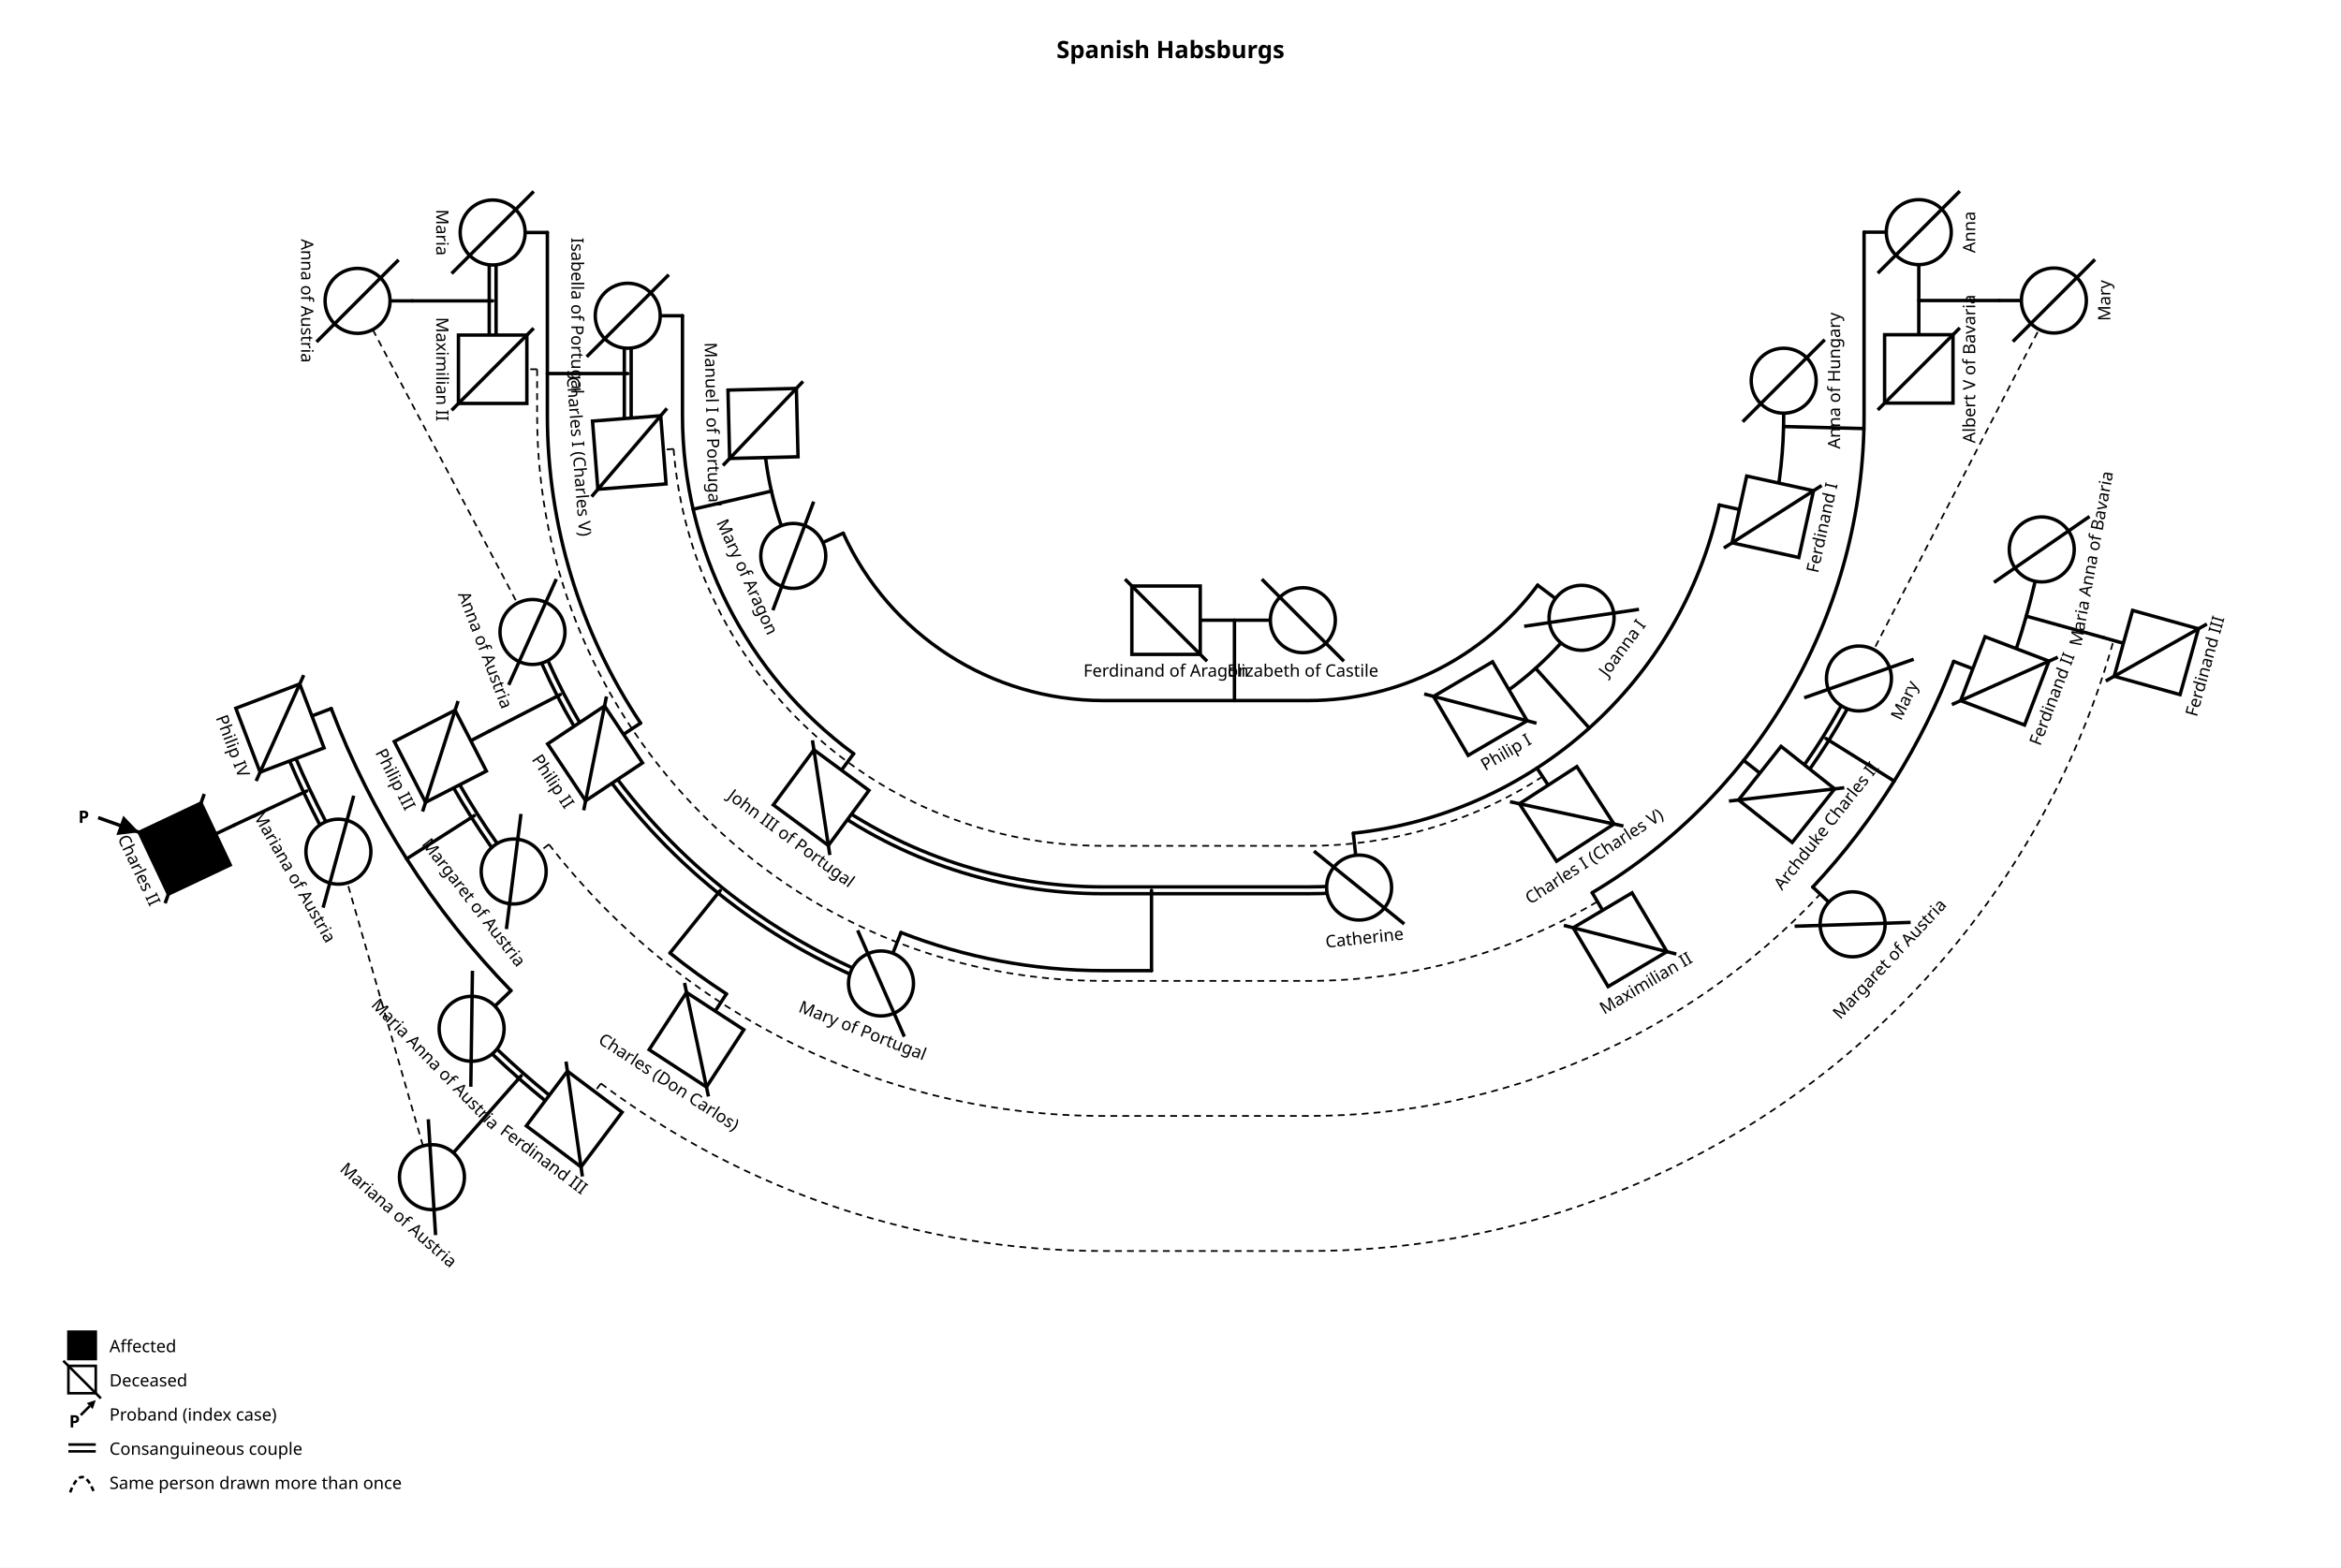
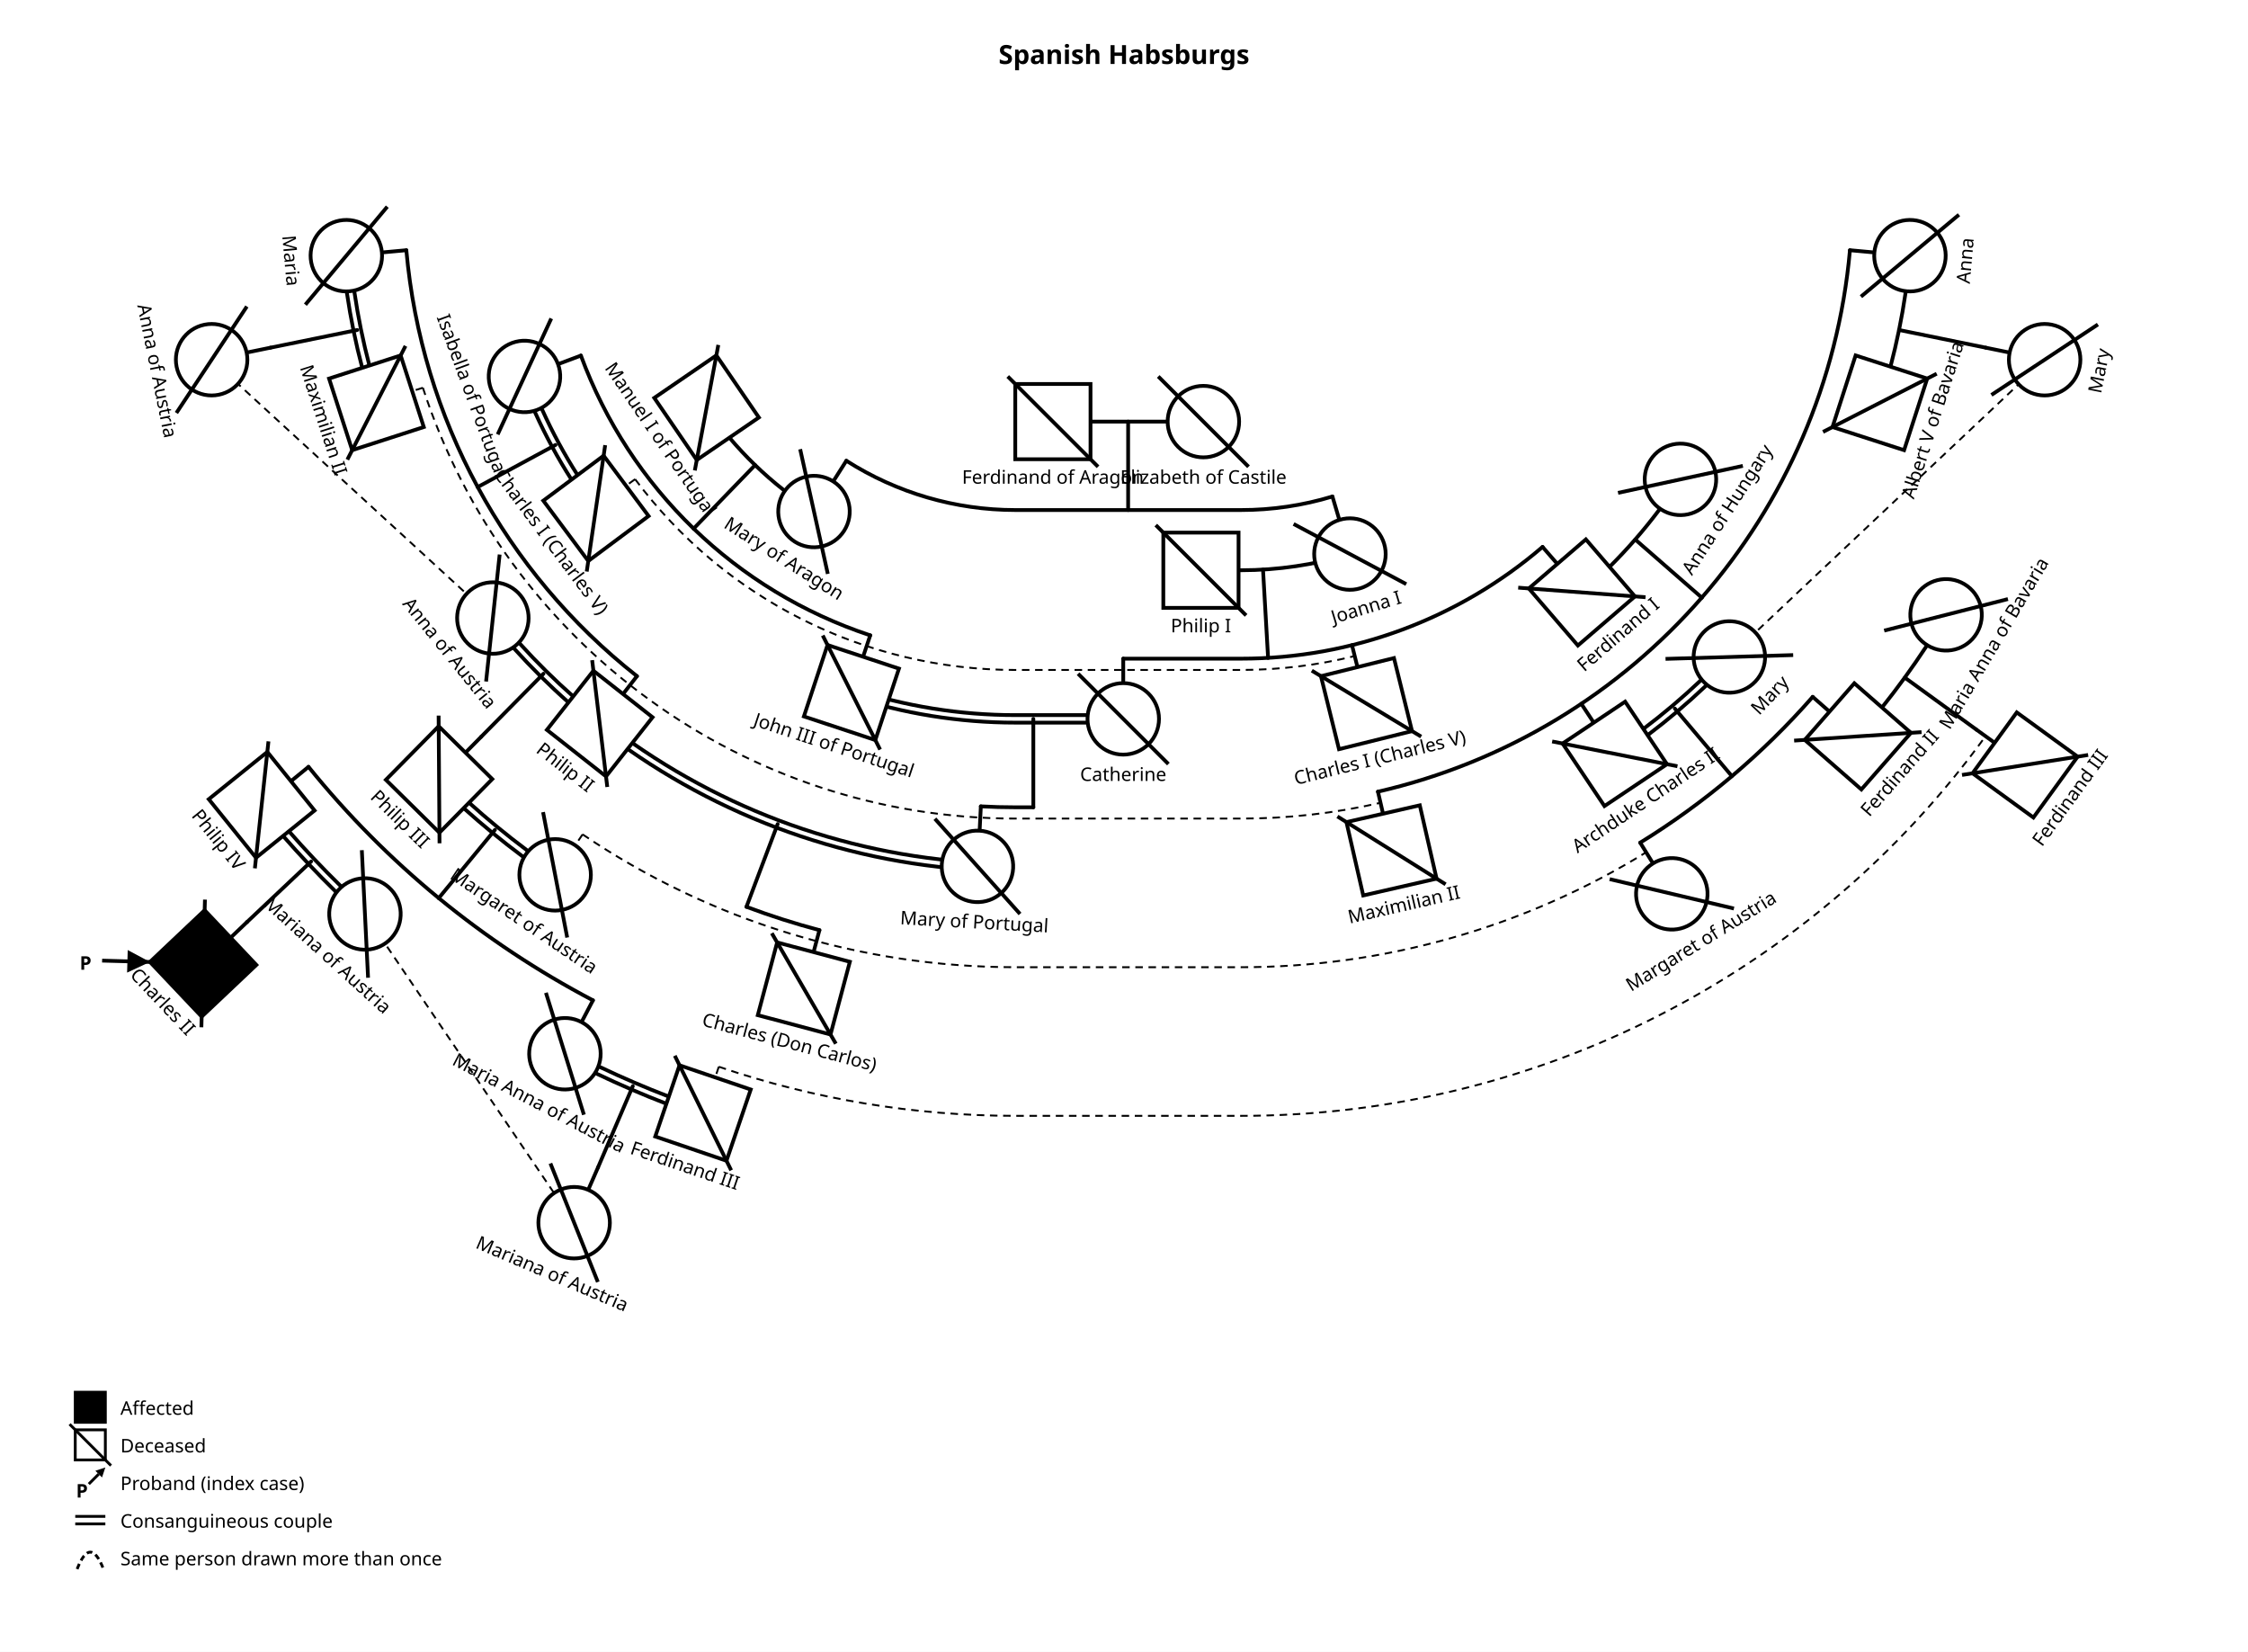
- <svg xmlns="http://www.w3.org/2000/svg" width="1369" height="917" viewBox="0 0 1369 917">
+ <svg xmlns="http://www.w3.org/2000/svg" width="1195" height="878" viewBox="0 0 1195 878">
  <defs>
    <marker id="proband-arrowhead" markerWidth="6" markerHeight="6" refX="6" refY="3" orient="auto">
      <path d="M 0 0 L 6 3 L 0 6 Z" fill="black" />
    </marker>
  </defs>
-   <rect width="1369" height="917" fill="white" />
-   <text class="chart-title" x="684.5" y="34" text-anchor="middle" font-family="sans-serif" font-size="14" font-weight="bold" fill="black">Spanish Habsburgs</text>
-   <g transform="translate(705.1 242.8)">
-     <path d="M -23.2 120 L 56.8 120" fill="none" stroke="black" stroke-width="2" stroke-linecap="round" />
-     <line x1="16.8" y1="120" x2="16.8" y2="167" fill="none" stroke="black" stroke-width="2" stroke-linecap="round" />
-     <path d="M -212 69.1 A 167 167 0 0 0 -60 167 L 60 167 A 167 167 0 0 0 194.1 99.5" fill="none" stroke="black" stroke-width="2" stroke-linecap="round" />
-     <line x1="-212" y1="69.1" x2="-222.9" y2="74.1" fill="none" stroke="black" stroke-width="2" stroke-linecap="round" />
-     <line x1="194.1" y1="99.5" x2="203.7" y2="106.7" fill="none" stroke="black" stroke-width="2" stroke-linecap="round" />
-     <path d="M 160.6 171.7 A 199 199 0 0 0 219.8 118.6" fill="none" stroke="black" stroke-width="2" stroke-linecap="round" />
-     <line x1="192.9" y1="148.1" x2="224.3" y2="183.1" fill="none" stroke="black" stroke-width="2" stroke-linecap="round" />
-     <path d="M 86.3 244.6 A 246 246 0 0 0 300.3 52.6" fill="none" stroke="black" stroke-width="2" stroke-linecap="round" />
-     <line x1="86.3" y1="244.6" x2="87.6" y2="256.5" fill="none" stroke="black" stroke-width="2" stroke-linecap="round" />
-     <line x1="193.7" y1="206.5" x2="200.3" y2="216.5" fill="none" stroke="black" stroke-width="2" stroke-linecap="round" />
-     <line x1="300.3" y1="52.6" x2="312" y2="55.2" fill="none" stroke="black" stroke-width="2" stroke-linecap="round" />
-     <path d="M 331.6 59.5 A 278 278 0 0 0 338 0 L 338 -20.1" fill="none" stroke="black" stroke-width="2" stroke-linecap="round" />
-     <line x1="337.9" y1="6.7" x2="384.9" y2="7.9" fill="none" stroke="black" stroke-width="2" stroke-linecap="round" />
-     <path d="M 226 279.4 A 325 325 0 0 0 385 0 L 385 -107" fill="none" stroke="black" stroke-width="2" stroke-linecap="round" />
-     <line x1="226" y1="279.4" x2="232.1" y2="289.7" fill="none" stroke="black" stroke-width="2" stroke-linecap="round" />
-     <line x1="314.6" y1="202" x2="324" y2="209.4" fill="none" stroke="black" stroke-width="2" stroke-linecap="round" />
-     <line x1="385" y1="-107" x2="397" y2="-107" fill="none" stroke="black" stroke-width="2" stroke-linecap="round" />
-     <path d="M 417 -27 L 417 -107" fill="none" stroke="black" stroke-width="2" stroke-linecap="round" />
-     <line x1="417" y1="-67" x2="464" y2="-67" fill="none" stroke="black" stroke-width="2" stroke-linecap="round" />
-     <line x1="464" y1="-67" x2="476" y2="-67" fill="none" stroke="black" stroke-width="2" stroke-linecap="round" />
-     <path d="M 338.1 220.6 A 355 355 0 0 0 380.2 153.3" fill="none" stroke="black" stroke-width="2" stroke-linecap="round" />
-     <path d="M 341.3 223.1 A 359 359 0 0 0 383.8 155" fill="none" stroke="black" stroke-width="2" stroke-linecap="round" />
-     <line x1="362.7" y1="189.2" x2="402.6" y2="214.1" fill="none" stroke="black" stroke-width="2" stroke-linecap="round" />
-     <path d="M 355 276.1 A 404 404 0 0 0 437.4 144.1" fill="none" stroke="black" stroke-width="2" stroke-linecap="round" />
-     <line x1="355" y1="276.1" x2="363.7" y2="284.3" fill="none" stroke="black" stroke-width="2" stroke-linecap="round" />
-     <line x1="437.4" y1="144.1" x2="448.6" y2="148.4" fill="none" stroke="black" stroke-width="2" stroke-linecap="round" />
-     <path d="M 467.3 155.5 A 436 436 0 0 0 488.9 78.6" fill="none" stroke="black" stroke-width="2" stroke-linecap="round" />
-     <line x1="479.8" y1="117.6" x2="525.1" y2="130.2" fill="none" stroke="black" stroke-width="2" stroke-linecap="round" />
-     <line x1="525.1" y1="130.2" x2="536.7" y2="133.5" fill="none" stroke="black" stroke-width="2" stroke-linecap="round" />
-     <path d="M -258.9 4.9 A 199 199 0 0 0 -241.2 82.4" fill="none" stroke="black" stroke-width="2" stroke-linecap="round" />
-     <line x1="-254" y1="44.5" x2="-299.8" y2="55.1" fill="none" stroke="black" stroke-width="2" stroke-linecap="round" />
-     <path d="M -306 -58.1 L -306 0 A 246 246 0 0 0 -205.9 198.1" fill="none" stroke="black" stroke-width="2" stroke-linecap="round" />
-     <line x1="-306" y1="-58.1" x2="-318" y2="-58.1" fill="none" stroke="black" stroke-width="2" stroke-linecap="round" />
-     <line x1="-205.9" y1="198.1" x2="-213" y2="207.7" fill="none" stroke="black" stroke-width="2" stroke-linecap="round" />
-     <path d="M -223.7 222.2 A 276 276 0 0 0 -60 276 L 60 276 A 276 276 0 0 0 89.5 274.4" fill="none" stroke="black" stroke-width="2" stroke-linecap="round" />
-     <path d="M -226.1 225.4 A 280 280 0 0 0 -60 280 L 60 280 A 280 280 0 0 0 89.9 278.4" fill="none" stroke="black" stroke-width="2" stroke-linecap="round" />
-     <line x1="-31.7" y1="278" x2="-31.7" y2="325" fill="none" stroke="black" stroke-width="2" stroke-linecap="round" />
-     <path d="M -178.2 302.7 A 325 325 0 0 0 -60 325 L -31.7 325" fill="none" stroke="black" stroke-width="2" stroke-linecap="round" />
-     <line x1="-178.2" y1="302.7" x2="-182.6" y2="313.9" fill="none" stroke="black" stroke-width="2" stroke-linecap="round" />
-     <path d="M -355.5 196.8 A 355 355 0 0 0 -189.2 330.7" fill="none" stroke="black" stroke-width="2" stroke-linecap="round" />
-     <path d="M -358.8 199 A 359 359 0 0 0 -190.6 334.4" fill="none" stroke="black" stroke-width="2" stroke-linecap="round" />
-     <line x1="-283.9" y1="278.1" x2="-313.3" y2="314.7" fill="none" stroke="black" stroke-width="2" stroke-linecap="round" />
-     <path d="M -313.3 314.7 A 404 404 0 0 0 -280.3 338.6" fill="none" stroke="black" stroke-width="2" stroke-linecap="round" />
-     <line x1="-280.3" y1="338.6" x2="-286.9" y2="348.7" fill="none" stroke="black" stroke-width="2" stroke-linecap="round" />
-     <path d="M -336 -58.1 L -336 0 A 276 276 0 0 0 -335.1 21.7" fill="none" stroke="black" stroke-width="2" stroke-linecap="round" />
-     <path d="M -340 -58.1 L -340 0 A 280 280 0 0 0 -339.1 22" fill="none" stroke="black" stroke-width="2" stroke-linecap="round" />
-     <line x1="-338" y1="-24.3" x2="-385" y2="-24.3" fill="none" stroke="black" stroke-width="2" stroke-linecap="round" />
-     <path d="M -385 -106.8 L -385 0 A 325 325 0 0 0 -330.5 180.2" fill="none" stroke="black" stroke-width="2" stroke-linecap="round" />
-     <line x1="-385" y1="-106.8" x2="-397" y2="-106.8" fill="none" stroke="black" stroke-width="2" stroke-linecap="round" />
-     <line x1="-330.5" y1="180.2" x2="-340.5" y2="186.8" fill="none" stroke="black" stroke-width="2" stroke-linecap="round" />
-     <path d="M -391.8 126.2 A 355 355 0 0 0 -355.5 196.8" fill="none" stroke="black" stroke-width="2" stroke-linecap="round" />
-     <path d="M -395.5 127.7 A 359 359 0 0 0 -358.8 199" fill="none" stroke="black" stroke-width="2" stroke-linecap="round" />
-     <line x1="-377.4" y1="163.5" x2="-419.2" y2="185" fill="none" stroke="black" stroke-width="2" stroke-linecap="round" />
-     <line x1="-419.2" y1="185" x2="-429.8" y2="190.5" fill="none" stroke="black" stroke-width="2" stroke-linecap="round" />
-     <path d="M -445.8 198.7 A 434 434 0 0 0 -403.1 265.8" fill="none" stroke="black" stroke-width="2" stroke-linecap="round" />
-     <path d="M -449.4 200.5 A 438 438 0 0 0 -406.3 268.2" fill="none" stroke="black" stroke-width="2" stroke-linecap="round" />
-     <line x1="-427.7" y1="234.3" x2="-467.3" y2="259.6" fill="none" stroke="black" stroke-width="2" stroke-linecap="round" />
-     <path d="M -511.4 171.7 A 483 483 0 0 0 -406.3 336.7" fill="none" stroke="black" stroke-width="2" stroke-linecap="round" />
-     <line x1="-511.4" y1="171.7" x2="-522.7" y2="176" fill="none" stroke="black" stroke-width="2" stroke-linecap="round" />
-     <line x1="-406.3" y1="336.7" x2="-414.9" y2="345" fill="none" stroke="black" stroke-width="2" stroke-linecap="round" />
-     <path d="M -427.9 357.6 A 513 513 0 0 0 -368.1 410.2" fill="none" stroke="black" stroke-width="2" stroke-linecap="round" />
-     <path d="M -430.7 360.4 A 517 517 0 0 0 -370.5 413.4" fill="none" stroke="black" stroke-width="2" stroke-linecap="round" />
-     <line x1="-400.3" y1="386.5" x2="-431.4" y2="421.8" fill="none" stroke="black" stroke-width="2" stroke-linecap="round" />
-     <line x1="-431.4" y1="421.8" x2="-439.3" y2="430.8" fill="none" stroke="black" stroke-width="2" stroke-linecap="round" />
-     <path d="M -539.5 182.4 A 513 513 0 0 0 -505.5 254.4" fill="none" stroke="black" stroke-width="2" stroke-linecap="round" />
-     <path d="M -543.2 183.8 A 517 517 0 0 0 -509 256.3" fill="none" stroke="black" stroke-width="2" stroke-linecap="round" />
-     <line x1="-525.7" y1="219.9" x2="-568.2" y2="239.9" fill="none" stroke="black" stroke-width="2" stroke-linecap="round" />
-     <line x1="-568.2" y1="239.9" x2="-579.1" y2="245.1" fill="none" stroke="black" stroke-width="2" stroke-linecap="round" />
-     <path d="M -415 -106.8 L -415 -26.8" fill="none" stroke="black" stroke-width="2" stroke-linecap="round" />
-     <path d="M -419 -106.8 L -419 -26.8" fill="none" stroke="black" stroke-width="2" stroke-linecap="round" />
-     <line x1="-417" y1="-66.8" x2="-464" y2="-66.8" fill="none" stroke="black" stroke-width="2" stroke-linecap="round" />
-     <line x1="-464" y1="-66.8" x2="-476" y2="-66.8" fill="none" stroke="black" stroke-width="2" stroke-linecap="round" />
-     <line x1="382" y1="154.1" x2="496" y2="-67" fill="none" stroke="black" stroke-width="1" stroke-dasharray="4 3" />
-     <line x1="-311.2" y1="19.8" x2="-317.2" y2="20.3" fill="none" stroke="black" stroke-width="1" stroke-dasharray="4 3" />
-     <path d="M -311.2 19.8 A 252 252 0 0 0 -60 252 L 60 252 A 252 252 0 0 0 197 211.5" fill="none" stroke="black" stroke-width="1" stroke-dasharray="4 3" />
-     <line x1="197" y1="211.5" x2="200.3" y2="216.5" fill="none" stroke="black" stroke-width="1" stroke-dasharray="4 3" />
-     <line x1="-393.7" y1="126.9" x2="-496" y2="-66.8" fill="none" stroke="black" stroke-width="1" stroke-dasharray="4 3" />
-     <line x1="-384.1" y1="251.1" x2="-388.9" y2="254.8" fill="none" stroke="black" stroke-width="1" stroke-dasharray="4 3" />
-     <path d="M -384.1 251.1 A 410 410 0 0 0 -60 410 L 60 410 A 410 410 0 0 0 359.4 280.2" fill="none" stroke="black" stroke-width="1" stroke-dasharray="4 3" />
-     <line x1="359.4" y1="280.2" x2="363.7" y2="284.3" fill="none" stroke="black" stroke-width="1" stroke-dasharray="4 3" />
-     <line x1="-353.7" y1="391" x2="-357.3" y2="395.8" fill="none" stroke="black" stroke-width="1" stroke-dasharray="4 3" />
-     <path d="M -353.7 391 A 489 489 0 0 0 -60 489 L 60 489 A 489 489 0 0 0 530.9 131.9" fill="none" stroke="black" stroke-width="1" stroke-dasharray="4 3" />
-     <line x1="530.9" y1="131.9" x2="536.7" y2="133.5" fill="none" stroke="black" stroke-width="1" stroke-dasharray="4 3" />
-     <line x1="-507.2" y1="255.4" x2="-452.5" y2="445.8" fill="none" stroke="black" stroke-width="1" stroke-dasharray="4 3" />
-     <line x1="-391" y1="-26.8" x2="-397" y2="-26.8" fill="none" stroke="black" stroke-width="1" stroke-dasharray="4 3" />
-     <path d="M -391 -26.8 L -391 0 A 331 331 0 0 0 -60 331 L 60 331 A 331 331 0 0 0 229.1 284.6" fill="none" stroke="black" stroke-width="1" stroke-dasharray="4 3" />
-     <line x1="229.1" y1="284.6" x2="232.1" y2="289.7" fill="none" stroke="black" stroke-width="1" stroke-dasharray="4 3" />
-     <g data-id="Ferdinand_of_Aragon" transform="translate(-23.2 120) rotate(0)">
+   <rect width="1195" height="878" fill="white" />
+   <text class="chart-title" x="597.5" y="34" text-anchor="middle" font-family="sans-serif" font-size="14" font-weight="bold" fill="black">Spanish Habsburgs</text>
+   <g transform="translate(599.7 104.1)">
+     <path d="M -40 120 L 40 120" fill="none" stroke="black" stroke-width="2" stroke-linecap="round" />
+     <line x1="0" y1="120" x2="0" y2="167" fill="none" stroke="black" stroke-width="2" stroke-linecap="round" />
+     <path d="M -149.8 140.8 A 167 167 0 0 0 -60 167 L 60 167 A 167 167 0 0 0 108.6 159.8" fill="none" stroke="black" stroke-width="2" stroke-linecap="round" />
+     <line x1="-149.8" y1="140.8" x2="-156.2" y2="150.9" fill="none" stroke="black" stroke-width="2" stroke-linecap="round" />
+     <line x1="108.6" y1="159.8" x2="112" y2="171.3" fill="none" stroke="black" stroke-width="2" stroke-linecap="round" />
+     <path d="M 38.7 199 L 60 199 A 199 199 0 0 0 117.9 190.4" fill="none" stroke="black" stroke-width="2" stroke-linecap="round" />
+     <line x1="71.7" y1="198.7" x2="74.4" y2="245.6" fill="none" stroke="black" stroke-width="2" stroke-linecap="round" />
+     <path d="M -2.6 246 L 60 246 A 246 246 0 0 0 220.3 186.6" fill="none" stroke="black" stroke-width="2" stroke-linecap="round" />
+     <line x1="-2.6" y1="246" x2="-2.6" y2="258" fill="none" stroke="black" stroke-width="2" stroke-linecap="round" />
+     <line x1="119" y1="238.8" x2="121.9" y2="250.5" fill="none" stroke="black" stroke-width="2" stroke-linecap="round" />
+     <line x1="220.3" y1="186.6" x2="228.2" y2="195.7" fill="none" stroke="black" stroke-width="2" stroke-linecap="round" />
+     <path d="M 241.2 210.8 A 278 278 0 0 0 293.6 150.7" fill="none" stroke="black" stroke-width="2" stroke-linecap="round" />
+     <line x1="269.6" y1="182.7" x2="305" y2="213.6" fill="none" stroke="black" stroke-width="2" stroke-linecap="round" />
+     <path d="M 132.8 316.7 A 325 325 0 0 0 383.7 28.9" fill="none" stroke="black" stroke-width="2" stroke-linecap="round" />
+     <line x1="132.8" y1="316.7" x2="135.5" y2="328.4" fill="none" stroke="black" stroke-width="2" stroke-linecap="round" />
+     <line x1="240.9" y1="270" x2="247.5" y2="280" fill="none" stroke="black" stroke-width="2" stroke-linecap="round" />
+     <line x1="383.7" y1="28.9" x2="395.7" y2="30" fill="none" stroke="black" stroke-width="2" stroke-linecap="round" />
+     <path d="M 399.6 110 A 357 357 0 0 0 415.6 31.8" fill="none" stroke="black" stroke-width="2" stroke-linecap="round" />
+     <line x1="409.8" y1="71.3" x2="455.9" y2="80.7" fill="none" stroke="black" stroke-width="2" stroke-linecap="round" />
+     <line x1="455.9" y1="80.7" x2="467.6" y2="83.1" fill="none" stroke="black" stroke-width="2" stroke-linecap="round" />
+     <path d="M 257.5 295 A 355 355 0 0 0 318.2 243.7" fill="none" stroke="black" stroke-width="2" stroke-linecap="round" />
+     <path d="M 259.8 298.3 A 359 359 0 0 0 321.1 246.4" fill="none" stroke="black" stroke-width="2" stroke-linecap="round" />
+     <line x1="290.6" y1="272.5" x2="320.9" y2="308.4" fill="none" stroke="black" stroke-width="2" stroke-linecap="round" />
+     <path d="M 272.2 343.8 A 404 404 0 0 0 363.9 266.3" fill="none" stroke="black" stroke-width="2" stroke-linecap="round" />
+     <line x1="272.2" y1="343.8" x2="278.5" y2="354" fill="none" stroke="black" stroke-width="2" stroke-linecap="round" />
+     <line x1="363.9" y1="266.3" x2="372.9" y2="274.2" fill="none" stroke="black" stroke-width="2" stroke-linecap="round" />
+     <path d="M 387.9 287.3 A 436 436 0 0 0 434.8 222.7" fill="none" stroke="black" stroke-width="2" stroke-linecap="round" />
+     <line x1="412.9" y1="256.1" x2="450.9" y2="283.7" fill="none" stroke="black" stroke-width="2" stroke-linecap="round" />
+     <line x1="450.9" y1="283.7" x2="460.6" y2="290.7" fill="none" stroke="black" stroke-width="2" stroke-linecap="round" />
+     <path d="M -224.1 112.6 A 199 199 0 0 0 -167 167.8" fill="none" stroke="black" stroke-width="2" stroke-linecap="round" />
+     <line x1="-198.3" y1="143.1" x2="-231" y2="176.9" fill="none" stroke="black" stroke-width="2" stroke-linecap="round" />
+     <path d="M -290.9 84.9 A 246 246 0 0 0 -137.1 233.6" fill="none" stroke="black" stroke-width="2" stroke-linecap="round" />
+     <line x1="-290.9" y1="84.9" x2="-302.1" y2="89.1" fill="none" stroke="black" stroke-width="2" stroke-linecap="round" />
+     <line x1="-137.1" y1="233.6" x2="-140.9" y2="245" fill="none" stroke="black" stroke-width="2" stroke-linecap="round" />
+     <path d="M -146.5 262.1 A 276 276 0 0 0 -60 276 L -2.6 276" fill="none" stroke="black" stroke-width="2" stroke-linecap="round" />
+     <path d="M -147.8 265.9 A 280 280 0 0 0 -60 280 L -2.6 280" fill="none" stroke="black" stroke-width="2" stroke-linecap="round" />
+     <line x1="-50.4" y1="278" x2="-50.4" y2="325" fill="none" stroke="black" stroke-width="2" stroke-linecap="round" />
+     <path d="M -78.3 324.5 A 325 325 0 0 0 -60 325 L -50.4 325" fill="none" stroke="black" stroke-width="2" stroke-linecap="round" />
+     <line x1="-78.3" y1="324.5" x2="-78.9" y2="336.5" fill="none" stroke="black" stroke-width="2" stroke-linecap="round" />
+     <path d="M -279.6 278.9 A 355 355 0 0 0 -80 354.4" fill="none" stroke="black" stroke-width="2" stroke-linecap="round" />
+     <path d="M -282.1 282.1 A 359 359 0 0 0 -80.2 358.4" fill="none" stroke="black" stroke-width="2" stroke-linecap="round" />
+     <line x1="-186.3" y1="333.9" x2="-202.9" y2="377.9" fill="none" stroke="black" stroke-width="2" stroke-linecap="round" />
+     <path d="M -202.9 377.9 A 404 404 0 0 0 -164.1 390.3" fill="none" stroke="black" stroke-width="2" stroke-linecap="round" />
+     <line x1="-164.1" y1="390.3" x2="-167.2" y2="401.9" fill="none" stroke="black" stroke-width="2" stroke-linecap="round" />
+     <path d="M -319 95.3 A 276 276 0 0 0 -281.3 164.9" fill="none" stroke="black" stroke-width="2" stroke-linecap="round" />
+     <path d="M -322.8 96.7 A 280 280 0 0 0 -284.5 167.3" fill="none" stroke="black" stroke-width="2" stroke-linecap="round" />
+     <line x1="-304.4" y1="132.4" x2="-345.8" y2="154.8" fill="none" stroke="black" stroke-width="2" stroke-linecap="round" />
+     <path d="M -383.7 28.9 A 325 325 0 0 0 -261.1 255.3" fill="none" stroke="black" stroke-width="2" stroke-linecap="round" />
+     <line x1="-383.7" y1="28.9" x2="-395.7" y2="30" fill="none" stroke="black" stroke-width="2" stroke-linecap="round" />
+     <line x1="-261.1" y1="255.3" x2="-268.5" y2="264.8" fill="none" stroke="black" stroke-width="2" stroke-linecap="round" />
+     <path d="M -336.1 223.1 A 355 355 0 0 0 -279.6 278.9" fill="none" stroke="black" stroke-width="2" stroke-linecap="round" />
+     <path d="M -339.2 225.6 A 359 359 0 0 0 -282.1 282.1" fill="none" stroke="black" stroke-width="2" stroke-linecap="round" />
+     <line x1="-310.8" y1="254" x2="-343.9" y2="287.5" fill="none" stroke="black" stroke-width="2" stroke-linecap="round" />
+     <line x1="-343.9" y1="287.5" x2="-352.3" y2="296" fill="none" stroke="black" stroke-width="2" stroke-linecap="round" />
+     <path d="M -364.9 308.8 A 434 434 0 0 0 -303.5 359.3" fill="none" stroke="black" stroke-width="2" stroke-linecap="round" />
+     <path d="M -367.8 311.7 A 438 438 0 0 0 -305.7 362.6" fill="none" stroke="black" stroke-width="2" stroke-linecap="round" />
+     <line x1="-336.6" y1="337" x2="-366.5" y2="373.3" fill="none" stroke="black" stroke-width="2" stroke-linecap="round" />
+     <path d="M -435.7 303.5 A 483 483 0 0 0 -284.5 427.6" fill="none" stroke="black" stroke-width="2" stroke-linecap="round" />
+     <line x1="-435.7" y1="303.5" x2="-445" y2="311.1" fill="none" stroke="black" stroke-width="2" stroke-linecap="round" />
+     <line x1="-284.5" y1="427.6" x2="-290.1" y2="438.3" fill="none" stroke="black" stroke-width="2" stroke-linecap="round" />
+     <path d="M -298.5 454.2 A 513 513 0 0 0 -225.3 485.6" fill="none" stroke="black" stroke-width="2" stroke-linecap="round" />
+     <path d="M -300.3 457.7 A 517 517 0 0 0 -226.6 489.4" fill="none" stroke="black" stroke-width="2" stroke-linecap="round" />
+     <line x1="-263.3" y1="473.2" x2="-281.8" y2="516.4" fill="none" stroke="black" stroke-width="2" stroke-linecap="round" />
+     <line x1="-281.8" y1="516.4" x2="-286.6" y2="527.4" fill="none" stroke="black" stroke-width="2" stroke-linecap="round" />
+     <path d="M -459 322.4 A 513 513 0 0 0 -404.3 380.3" fill="none" stroke="black" stroke-width="2" stroke-linecap="round" />
+     <path d="M -462.1 324.9 A 517 517 0 0 0 -407 383.2" fill="none" stroke="black" stroke-width="2" stroke-linecap="round" />
+     <line x1="-434.3" y1="353.8" x2="-468.4" y2="386" fill="none" stroke="black" stroke-width="2" stroke-linecap="round" />
+     <line x1="-468.4" y1="386" x2="-477.1" y2="394.3" fill="none" stroke="black" stroke-width="2" stroke-linecap="round" />
+     <path d="M -413.6 31.6 A 355 355 0 0 0 -397.7 109.4" fill="none" stroke="black" stroke-width="2" stroke-linecap="round" />
+     <path d="M -417.6 32 A 359 359 0 0 0 -401.5 110.6" fill="none" stroke="black" stroke-width="2" stroke-linecap="round" />
+     <line x1="-409.8" y1="71.3" x2="-455.9" y2="80.7" fill="none" stroke="black" stroke-width="2" stroke-linecap="round" />
+     <line x1="-455.9" y1="80.7" x2="-467.6" y2="83.1" fill="none" stroke="black" stroke-width="2" stroke-linecap="round" />
+     <line x1="319.6" y1="245.1" x2="487.2" y2="87.1" fill="none" stroke="black" stroke-width="1" stroke-dasharray="4 3" />
+     <line x1="-262.1" y1="150.6" x2="-266.9" y2="154.1" fill="none" stroke="black" stroke-width="1" stroke-dasharray="4 3" />
+     <path d="M -262.1 150.6 A 252 252 0 0 0 -60 252 L 60 252 A 252 252 0 0 0 120.5 244.6" fill="none" stroke="black" stroke-width="1" stroke-dasharray="4 3" />
+     <line x1="120.5" y1="244.6" x2="121.9" y2="250.5" fill="none" stroke="black" stroke-width="1" stroke-dasharray="4 3" />
+     <line x1="-337.7" y1="224.4" x2="-487.2" y2="87.1" fill="none" stroke="black" stroke-width="1" stroke-dasharray="4 3" />
+     <line x1="-290" y1="339.4" x2="-293.4" y2="344.4" fill="none" stroke="black" stroke-width="1" stroke-dasharray="4 3" />
+     <path d="M -290 339.4 A 410 410 0 0 0 -60 410 L 60 410 A 410 410 0 0 0 275.4 348.9" fill="none" stroke="black" stroke-width="1" stroke-dasharray="4 3" />
+     <line x1="275.4" y1="348.9" x2="278.5" y2="354" fill="none" stroke="black" stroke-width="1" stroke-dasharray="4 3" />
+     <line x1="-217.6" y1="462.9" x2="-219.5" y2="468.6" fill="none" stroke="black" stroke-width="1" stroke-dasharray="4 3" />
+     <path d="M -217.6 462.9 A 489 489 0 0 0 -60 489 L 60 489 A 489 489 0 0 0 455.8 287.2" fill="none" stroke="black" stroke-width="1" stroke-dasharray="4 3" />
+     <line x1="455.8" y1="287.2" x2="460.6" y2="290.7" fill="none" stroke="black" stroke-width="1" stroke-dasharray="4 3" />
+     <line x1="-405.7" y1="381.7" x2="-294.5" y2="545.8" fill="none" stroke="black" stroke-width="1" stroke-dasharray="4 3" />
+     <line x1="-374.9" y1="102" x2="-380.6" y2="103.8" fill="none" stroke="black" stroke-width="1" stroke-dasharray="4 3" />
+     <path d="M -374.9 102 A 331 331 0 0 0 -60 331 L 60 331 A 331 331 0 0 0 134.2 322.6" fill="none" stroke="black" stroke-width="1" stroke-dasharray="4 3" />
+     <line x1="134.2" y1="322.6" x2="135.5" y2="328.4" fill="none" stroke="black" stroke-width="1" stroke-dasharray="4 3" />
+     <g data-id="Ferdinand_of_Aragon" transform="translate(-40 120) rotate(0)">
      <text x="0" y="33" text-anchor="middle" font-family="sans-serif" font-size="10" fill="black">Ferdinand of Aragon</text>
      <rect x="-20" y="-20" width="40" height="40" stroke="black" stroke-width="2" fill="white" />
      <line x1="-24" y1="-24" x2="24" y2="24" stroke="black" stroke-width="2" />
    </g>
-     <g data-id="Elizabeth_of_Castile" transform="translate(56.8 120) rotate(0)">
+     <g data-id="Elizabeth_of_Castile" transform="translate(40 120) rotate(0)">
      <text x="0" y="33" text-anchor="middle" font-family="sans-serif" font-size="10" fill="black">Elizabeth of Castile</text>
      <circle cx="0" cy="0" r="19" stroke="black" stroke-width="2" fill="white" />
      <line x1="-24" y1="-24" x2="24" y2="24" stroke="black" stroke-width="2" />
    </g>
-     <g data-id="Philip_I" transform="translate(160.6 171.7) rotate(-30.4)">
+     <g data-id="Philip_I" transform="translate(38.7 199) rotate(0)">
      <text x="0" y="33" text-anchor="middle" font-family="sans-serif" font-size="10" fill="black">Philip I</text>
      <rect x="-20" y="-20" width="40" height="40" stroke="black" stroke-width="2" fill="white" />
      <line x1="-24" y1="-24" x2="24" y2="24" stroke="black" stroke-width="2" />
    </g>
-     <g data-id="Joanna_I" transform="translate(219.8 118.6) rotate(-53.4)">
+     <g data-id="Joanna_I" transform="translate(117.9 190.4) rotate(-16.9)">
      <text x="0" y="33" text-anchor="middle" font-family="sans-serif" font-size="10" fill="black">Joanna I</text>
      <circle cx="0" cy="0" r="19" stroke="black" stroke-width="2" fill="white" />
      <line x1="-24" y1="-24" x2="24" y2="24" stroke="black" stroke-width="2" />
    </g>
-     <g data-id="Ferdinand_I" transform="translate(331.6 59.5) rotate(-77.6)">
+     <g data-id="Ferdinand_I" transform="translate(241.2 210.8) rotate(-40.7)">
      <text x="0" y="33" text-anchor="middle" font-family="sans-serif" font-size="10" fill="black">Ferdinand I</text>
      <rect x="-20" y="-20" width="40" height="40" stroke="black" stroke-width="2" fill="white" />
      <line x1="-24" y1="-24" x2="24" y2="24" stroke="black" stroke-width="2" />
    </g>
-     <g data-id="Anna_of_Hungary" transform="translate(338 -20.1) rotate(-90)">
+     <g data-id="Anna_of_Hungary" transform="translate(293.6 150.7) rotate(-57.2)">
      <text x="0" y="33" text-anchor="middle" font-family="sans-serif" font-size="10" fill="black">Anna of Hungary</text>
      <circle cx="0" cy="0" r="19" stroke="black" stroke-width="2" fill="white" />
      <line x1="-24" y1="-24" x2="24" y2="24" stroke="black" stroke-width="2" />
    </g>
-     <g data-id="Albert_V_of_Bavaria" transform="translate(417 -27) rotate(-90)">
+     <g data-id="Albert_V_of_Bavaria" transform="translate(399.6 110) rotate(-72.1)">
      <text x="0" y="33" text-anchor="middle" font-family="sans-serif" font-size="10" fill="black">Albert V of Bavaria</text>
      <rect x="-20" y="-20" width="40" height="40" stroke="black" stroke-width="2" fill="white" />
      <line x1="-24" y1="-24" x2="24" y2="24" stroke="black" stroke-width="2" />
    </g>
-     <g data-id="Anna" transform="translate(417 -107) rotate(-90)">
+     <g data-id="Anna" transform="translate(415.6 31.8) rotate(-84.9)">
      <text x="0" y="33" text-anchor="middle" font-family="sans-serif" font-size="10" fill="black">Anna</text>
      <circle cx="0" cy="0" r="19" stroke="black" stroke-width="2" fill="white" />
      <line x1="-24" y1="-24" x2="24" y2="24" stroke="black" stroke-width="2" />
    </g>
-     <g data-id="Mary" transform="translate(496 -67) rotate(-90)">
+     <g data-id="Mary" transform="translate(487.2 87.1) rotate(-78.5)">
      <text x="0" y="33" text-anchor="middle" font-family="sans-serif" font-size="10" fill="black">Mary</text>
      <circle cx="0" cy="0" r="19" stroke="black" stroke-width="2" fill="white" />
      <line x1="-24" y1="-24" x2="24" y2="24" stroke="black" stroke-width="2" />
    </g>
-     <g data-id="Charles_II_of_Austria" transform="translate(339.7 221.9) rotate(-51.6)">
+     <g data-id="Charles_II_of_Austria" transform="translate(258.7 296.6) rotate(-33.8)">
      <text x="0" y="33" text-anchor="middle" font-family="sans-serif" font-size="10" fill="black">Archduke Charles II</text>
      <rect x="-20" y="-20" width="40" height="40" stroke="black" stroke-width="2" fill="white" />
      <line x1="-24" y1="-24" x2="24" y2="24" stroke="black" stroke-width="2" />
    </g>
-     <g data-dup-of="Mary" transform="translate(382 154.1) rotate(-64.4)">
+     <g data-dup-of="Mary" transform="translate(319.6 245.1) rotate(-46.7)">
      <text x="0" y="33" text-anchor="middle" font-family="sans-serif" font-size="10" fill="black">Mary</text>
      <circle cx="0" cy="0" r="19" stroke="black" stroke-width="2" fill="white" />
      <line x1="-24" y1="-24" x2="24" y2="24" stroke="black" stroke-width="2" />
    </g>
-     <g data-id="Ferdinand_II" transform="translate(467.3 155.5) rotate(-69.1)">
+     <g data-id="Ferdinand_II" transform="translate(387.9 287.3) rotate(-48.8)">
      <text x="0" y="33" text-anchor="middle" font-family="sans-serif" font-size="10" fill="black">Ferdinand II</text>
      <rect x="-20" y="-20" width="40" height="40" stroke="black" stroke-width="2" fill="white" />
      <line x1="-24" y1="-24" x2="24" y2="24" stroke="black" stroke-width="2" />
    </g>
-     <g data-id="Maria_Anna_of_Bavaria" transform="translate(488.9 78.6) rotate(-79.6)">
+     <g data-id="Maria_Anna_of_Bavaria" transform="translate(434.8 222.7) rotate(-59.3)">
      <text x="0" y="33" text-anchor="middle" font-family="sans-serif" font-size="10" fill="black">Maria Anna of Bavaria</text>
      <circle cx="0" cy="0" r="19" stroke="black" stroke-width="2" fill="white" />
      <line x1="-24" y1="-24" x2="24" y2="24" stroke="black" stroke-width="2" />
    </g>
-     <g data-id="Ferdinand_III" transform="translate(555.9 138.9) rotate(-74.4)">
+     <g data-id="Ferdinand_III" transform="translate(476.8 302.5) rotate(-54)">
      <text x="0" y="33" text-anchor="middle" font-family="sans-serif" font-size="10" fill="black">Ferdinand III</text>
      <rect x="-20" y="-20" width="40" height="40" stroke="black" stroke-width="2" fill="white" />
      <line x1="-24" y1="-24" x2="24" y2="24" stroke="black" stroke-width="2" />
    </g>
-     <g data-id="Margaret_of_Austria" transform="translate(378.3 297.9) rotate(-46.9)">
+     <g data-id="Margaret_of_Austria" transform="translate(289 371) rotate(-31.7)">
      <text x="0" y="33" text-anchor="middle" font-family="sans-serif" font-size="10" fill="black">Margaret of Austria</text>
      <circle cx="0" cy="0" r="19" stroke="black" stroke-width="2" fill="white" />
      <line x1="-24" y1="-24" x2="24" y2="24" stroke="black" stroke-width="2" />
    </g>
-     <g data-id="Maximilian_II" transform="translate(242.3 306.9) rotate(-30.7)">
+     <g data-id="Maximilian_II" transform="translate(140 347.9) rotate(-12.9)">
      <text x="0" y="33" text-anchor="middle" font-family="sans-serif" font-size="10" fill="black">Maximilian II</text>
      <rect x="-20" y="-20" width="40" height="40" stroke="black" stroke-width="2" fill="white" />
      <line x1="-24" y1="-24" x2="24" y2="24" stroke="black" stroke-width="2" />
    </g>
-     <g data-id="Charles_I" transform="translate(211.1 233.3) rotate(-32.9)">
+     <g data-id="Charles_I" transform="translate(126.7 269.9) rotate(-13.9)">
      <text x="0" y="33" text-anchor="middle" font-family="sans-serif" font-size="10" fill="black">Charles I (Charles V)</text>
      <rect x="-20" y="-20" width="40" height="40" stroke="black" stroke-width="2" fill="white" />
      <line x1="-24" y1="-24" x2="24" y2="24" stroke="black" stroke-width="2" />
    </g>
-     <g data-id="Catherine" transform="translate(89.7 276.4) rotate(-6.1)">
+     <g data-id="Catherine" transform="translate(-2.6 278) rotate(0)">
      <text x="0" y="33" text-anchor="middle" font-family="sans-serif" font-size="10" fill="black">Catherine</text>
      <circle cx="0" cy="0" r="19" stroke="black" stroke-width="2" fill="white" />
      <line x1="-24" y1="-24" x2="24" y2="24" stroke="black" stroke-width="2" />
    </g>
-     <g data-id="Manuel_I" transform="translate(-258.9 4.9) rotate(88.6)">
+     <g data-id="Manuel_I" transform="translate(-224.1 112.6) rotate(55.6)">
      <text x="0" y="33" text-anchor="middle" font-family="sans-serif" font-size="10" fill="black">Manuel I of Portugal</text>
      <rect x="-20" y="-20" width="40" height="40" stroke="black" stroke-width="2" fill="white" />
      <line x1="-24" y1="-24" x2="24" y2="24" stroke="black" stroke-width="2" />
    </g>
-     <g data-id="Mary_of_Aragon" transform="translate(-241.2 82.4) rotate(65.6)">
+     <g data-id="Mary_of_Aragon" transform="translate(-167 167.8) rotate(32.5)">
      <text x="0" y="33" text-anchor="middle" font-family="sans-serif" font-size="10" fill="black">Mary of Aragon</text>
      <circle cx="0" cy="0" r="19" stroke="black" stroke-width="2" fill="white" />
      <line x1="-24" y1="-24" x2="24" y2="24" stroke="black" stroke-width="2" />
    </g>
-     <g data-id="John_III" transform="translate(-224.9 223.8) rotate(36.4)">
+     <g data-id="John_III" transform="translate(-147.1 264) rotate(18.3)">
      <text x="0" y="33" text-anchor="middle" font-family="sans-serif" font-size="10" fill="black">John III of Portugal</text>
      <rect x="-20" y="-20" width="40" height="40" stroke="black" stroke-width="2" fill="white" />
      <line x1="-24" y1="-24" x2="24" y2="24" stroke="black" stroke-width="2" />
    </g>
-     <g data-id="Mary_of_Portugal" transform="translate(-189.9 332.5) rotate(21.3)">
+     <g data-id="Mary_of_Portugal" transform="translate(-80.1 356.4) rotate(3.2)">
      <text x="0" y="33" text-anchor="middle" font-family="sans-serif" font-size="10" fill="black">Mary of Portugal</text>
      <circle cx="0" cy="0" r="19" stroke="black" stroke-width="2" fill="white" />
      <line x1="-24" y1="-24" x2="24" y2="24" stroke="black" stroke-width="2" />
    </g>
-     <g data-id="Don_Carlos" transform="translate(-297.8 365.4) rotate(33.1)">
+     <g data-id="Don_Carlos" transform="translate(-172.4 421.3) rotate(14.9)">
      <text x="0" y="33" text-anchor="middle" font-family="sans-serif" font-size="10" fill="black">Charles (Don Carlos)</text>
      <rect x="-20" y="-20" width="40" height="40" stroke="black" stroke-width="2" fill="white" />
      <line x1="-24" y1="-24" x2="24" y2="24" stroke="black" stroke-width="2" />
    </g>
-     <g data-id="Isabella_of_Portugal" transform="translate(-338 -58.1) rotate(90)">
+     <g data-id="Isabella_of_Portugal" transform="translate(-320.9 96) rotate(69.8)">
      <text x="0" y="33" text-anchor="middle" font-family="sans-serif" font-size="10" fill="black">Isabella of Portugal</text>
      <circle cx="0" cy="0" r="19" stroke="black" stroke-width="2" fill="white" />
      <line x1="-24" y1="-24" x2="24" y2="24" stroke="black" stroke-width="2" />
    </g>
-     <g data-dup-of="Charles_I" transform="translate(-337.1 21.9) rotate(85.5)">
+     <g data-dup-of="Charles_I" transform="translate(-282.9 166.1) rotate(53.3)">
      <text x="0" y="33" text-anchor="middle" font-family="sans-serif" font-size="10" fill="black">Charles I (Charles V)</text>
      <rect x="-20" y="-20" width="40" height="40" stroke="black" stroke-width="2" fill="white" />
      <line x1="-24" y1="-24" x2="24" y2="24" stroke="black" stroke-width="2" />
    </g>
-     <g data-dup-of="Anna_of_Austria" transform="translate(-393.7 126.9) rotate(69.2)">
+     <g data-dup-of="Anna_of_Austria" transform="translate(-337.7 224.4) rotate(51.1)">
      <text x="0" y="33" text-anchor="middle" font-family="sans-serif" font-size="10" fill="black">Anna of Austria</text>
      <circle cx="0" cy="0" r="19" stroke="black" stroke-width="2" fill="white" />
      <line x1="-24" y1="-24" x2="24" y2="24" stroke="black" stroke-width="2" />
    </g>
-     <g data-id="Philip_II" transform="translate(-357.1 197.9) rotate(56.3)">
+     <g data-id="Philip_II" transform="translate(-280.9 280.5) rotate(38.2)">
      <text x="0" y="33" text-anchor="middle" font-family="sans-serif" font-size="10" fill="black">Philip II</text>
      <rect x="-20" y="-20" width="40" height="40" stroke="black" stroke-width="2" fill="white" />
      <line x1="-24" y1="-24" x2="24" y2="24" stroke="black" stroke-width="2" />
    </g>
-     <g data-id="Philip_III" transform="translate(-447.6 199.6) rotate(62.8)">
+     <g data-id="Philip_III" transform="translate(-366.3 310.2) rotate(44.6)">
      <text x="0" y="33" text-anchor="middle" font-family="sans-serif" font-size="10" fill="black">Philip III</text>
      <rect x="-20" y="-20" width="40" height="40" stroke="black" stroke-width="2" fill="white" />
      <line x1="-24" y1="-24" x2="24" y2="24" stroke="black" stroke-width="2" />
    </g>
-     <g data-dup-of="Margaret_of_Austria" transform="translate(-404.7 267) rotate(52.2)">
+     <g data-dup-of="Margaret_of_Austria" transform="translate(-304.6 360.9) rotate(34.1)">
      <text x="0" y="33" text-anchor="middle" font-family="sans-serif" font-size="10" fill="black">Margaret of Austria</text>
      <circle cx="0" cy="0" r="19" stroke="black" stroke-width="2" fill="white" />
      <line x1="-24" y1="-24" x2="24" y2="24" stroke="black" stroke-width="2" />
    </g>
-     <g data-id="Maria_Anna_of_Austria" transform="translate(-429.3 359) rotate(45.8)">
+     <g data-id="Maria_Anna_of_Austria" transform="translate(-299.4 456) rotate(27.7)">
      <text x="0" y="33" text-anchor="middle" font-family="sans-serif" font-size="10" fill="black">Maria Anna of Austria</text>
      <circle cx="0" cy="0" r="19" stroke="black" stroke-width="2" fill="white" />
      <line x1="-24" y1="-24" x2="24" y2="24" stroke="black" stroke-width="2" />
    </g>
-     <g data-dup-of="Ferdinand_III" transform="translate(-369.3 411.8) rotate(36.9)">
+     <g data-dup-of="Ferdinand_III" transform="translate(-226 487.5) rotate(18.8)">
      <text x="0" y="33" text-anchor="middle" font-family="sans-serif" font-size="10" fill="black">Ferdinand III</text>
      <rect x="-20" y="-20" width="40" height="40" stroke="black" stroke-width="2" fill="white" />
      <line x1="-24" y1="-24" x2="24" y2="24" stroke="black" stroke-width="2" />
    </g>
-     <g data-id="Mariana_of_Austria" transform="translate(-452.5 445.8) rotate(41.4)">
+     <g data-id="Mariana_of_Austria" transform="translate(-294.5 545.8) rotate(23.2)">
      <text x="0" y="33" text-anchor="middle" font-family="sans-serif" font-size="10" fill="black">Mariana of Austria</text>
      <circle cx="0" cy="0" r="19" stroke="black" stroke-width="2" fill="white" />
      <line x1="-24" y1="-24" x2="24" y2="24" stroke="black" stroke-width="2" />
    </g>
-     <g data-id="Philip_IV" transform="translate(-541.4 183.1) rotate(69.2)">
+     <g data-id="Philip_IV" transform="translate(-460.6 323.7) rotate(51.1)">
      <text x="0" y="33" text-anchor="middle" font-family="sans-serif" font-size="10" fill="black">Philip IV</text>
      <rect x="-20" y="-20" width="40" height="40" stroke="black" stroke-width="2" fill="white" />
      <line x1="-24" y1="-24" x2="24" y2="24" stroke="black" stroke-width="2" />
    </g>
-     <g data-dup-of="Mariana_of_Austria" transform="translate(-507.2 255.4) rotate(60.3)">
+     <g data-dup-of="Mariana_of_Austria" transform="translate(-405.7 381.7) rotate(42.2)">
      <text x="0" y="33" text-anchor="middle" font-family="sans-serif" font-size="10" fill="black">Mariana of Austria</text>
      <circle cx="0" cy="0" r="19" stroke="black" stroke-width="2" fill="white" />
      <line x1="-24" y1="-24" x2="24" y2="24" stroke="black" stroke-width="2" />
    </g>
-     <g data-id="Charles_II" transform="translate(-597.1 253.6) rotate(64.7)">
+     <g data-id="Charles_II" transform="translate(-491.7 408) rotate(46.6)">
      <text x="0" y="33" text-anchor="middle" font-family="sans-serif" font-size="10" fill="black">Charles II</text>
      <rect x="-20" y="-20" width="40" height="40" stroke="black" stroke-width="2" fill="black" />
      <line x1="-24" y1="-24" x2="24" y2="24" stroke="black" stroke-width="2" />
      <line x1="-38" y1="38" x2="-20" y2="20" stroke="black" stroke-width="2" marker-end="url(#proband-arrowhead)" />
-       <rect x="-50" y="38" width="8.5" height="10" fill="white" transform="rotate(-64.73 -42 42)" />
-       <text class="proband-letter" x="-42" y="47" transform="rotate(-64.73 -42 42)" text-anchor="end" font-family="sans-serif" font-size="10" font-weight="bold" fill="black">P</text>
-     </g>
-     <g data-id="Maria" transform="translate(-417 -106.8) rotate(90)">
+       <rect x="-50" y="38" width="8.5" height="10" fill="white" transform="rotate(-46.61 -42 42)" />
+       <text class="proband-letter" x="-42" y="47" transform="rotate(-46.61 -42 42)" text-anchor="end" font-family="sans-serif" font-size="10" font-weight="bold" fill="black">P</text>
+     </g>
+     <g data-id="Maria" transform="translate(-415.6 31.8) rotate(84.9)">
      <text x="0" y="33" text-anchor="middle" font-family="sans-serif" font-size="10" fill="black">Maria</text>
      <circle cx="0" cy="0" r="19" stroke="black" stroke-width="2" fill="white" />
      <line x1="-24" y1="-24" x2="24" y2="24" stroke="black" stroke-width="2" />
    </g>
-     <g data-dup-of="Maximilian_II" transform="translate(-417 -26.8) rotate(90)">
+     <g data-dup-of="Maximilian_II" transform="translate(-399.6 110) rotate(72.1)">
      <text x="0" y="33" text-anchor="middle" font-family="sans-serif" font-size="10" fill="black">Maximilian II</text>
      <rect x="-20" y="-20" width="40" height="40" stroke="black" stroke-width="2" fill="white" />
      <line x1="-24" y1="-24" x2="24" y2="24" stroke="black" stroke-width="2" />
    </g>
-     <g data-id="Anna_of_Austria" transform="translate(-496 -66.8) rotate(90)">
+     <g data-id="Anna_of_Austria" transform="translate(-487.2 87.1) rotate(78.5)">
      <text x="0" y="33" text-anchor="middle" font-family="sans-serif" font-size="10" fill="black">Anna of Austria</text>
      <circle cx="0" cy="0" r="19" stroke="black" stroke-width="2" fill="white" />
      <line x1="-24" y1="-24" x2="24" y2="24" stroke="black" stroke-width="2" />
    </g>
    <g class="consanguinity-labels">
</g>
  </g>
-   <g class="pedigree-key" transform="translate(0 777)">
+   <g class="pedigree-key" transform="translate(0 738)">
    <rect x="40" y="2" width="16" height="16" fill="black" stroke="black" stroke-width="1.5" />
    <text x="64" y="14" font-family="sans-serif" font-size="10" fill="black">Affected</text>
    <rect x="40" y="22" width="16" height="16" fill="white" stroke="black" stroke-width="1.5" />
    <line x1="37" y1="19" x2="59" y2="41" stroke="black" stroke-width="1.5" />
    <text x="64" y="34" font-family="sans-serif" font-size="10" fill="black">Deceased</text>
    <line x1="47.2" y1="50.8" x2="52.46" y2="45.54" stroke="black" stroke-width="1.5" />
    <polygon points="56,42 54.23,47.3 50.7,43.77" fill="black" />
    <text x="46.7" y="58" text-anchor="end" font-family="sans-serif" font-size="10" font-weight="bold" fill="black">P</text>
    <text x="64" y="54" font-family="sans-serif" font-size="10" fill="black">Proband (index case)</text>
    <line x1="40" y1="68" x2="56" y2="68" stroke="black" stroke-width="1.5" />
    <line x1="40" y1="72" x2="56" y2="72" stroke="black" stroke-width="1.5" />
    <text x="64" y="74" font-family="sans-serif" font-size="10" fill="black">Consanguineous couple</text>
    <path d="M 41 96 Q 48 78 55 96" fill="none" stroke="black" stroke-width="1.5" stroke-dasharray="3 2" />
    <text x="64" y="94" font-family="sans-serif" font-size="10" fill="black">Same person drawn more than once</text>
  </g>
</svg>
